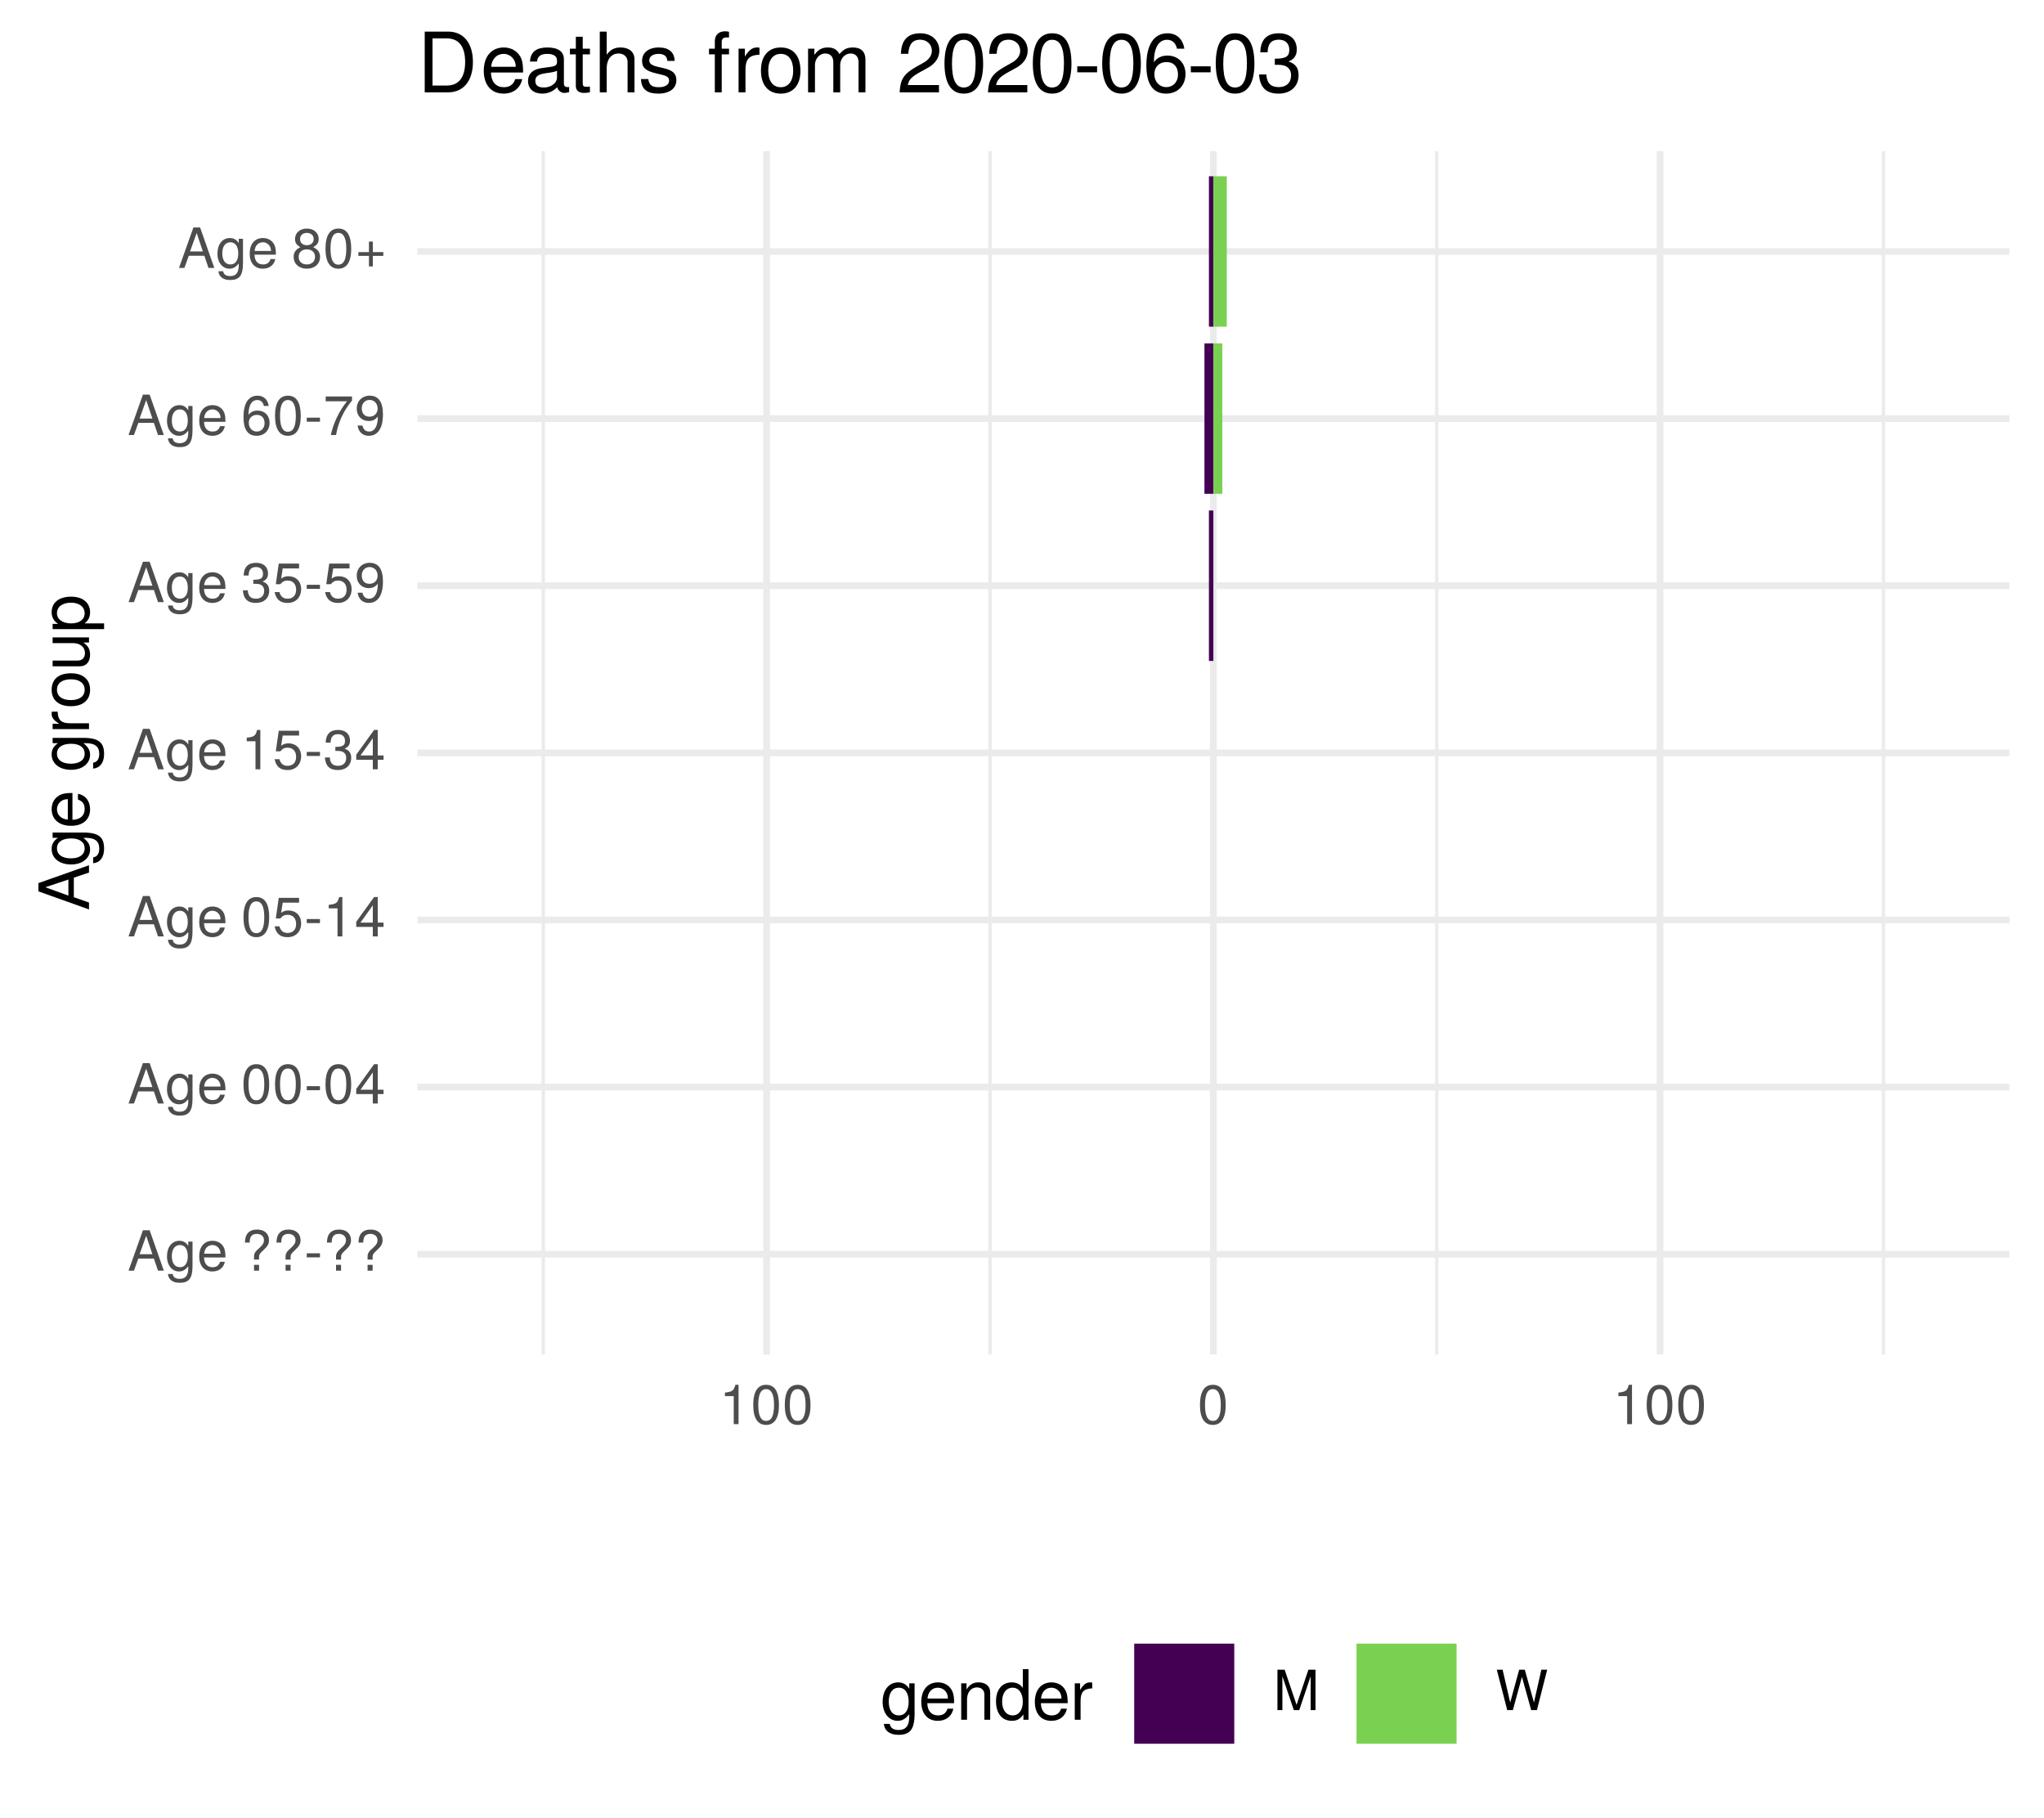
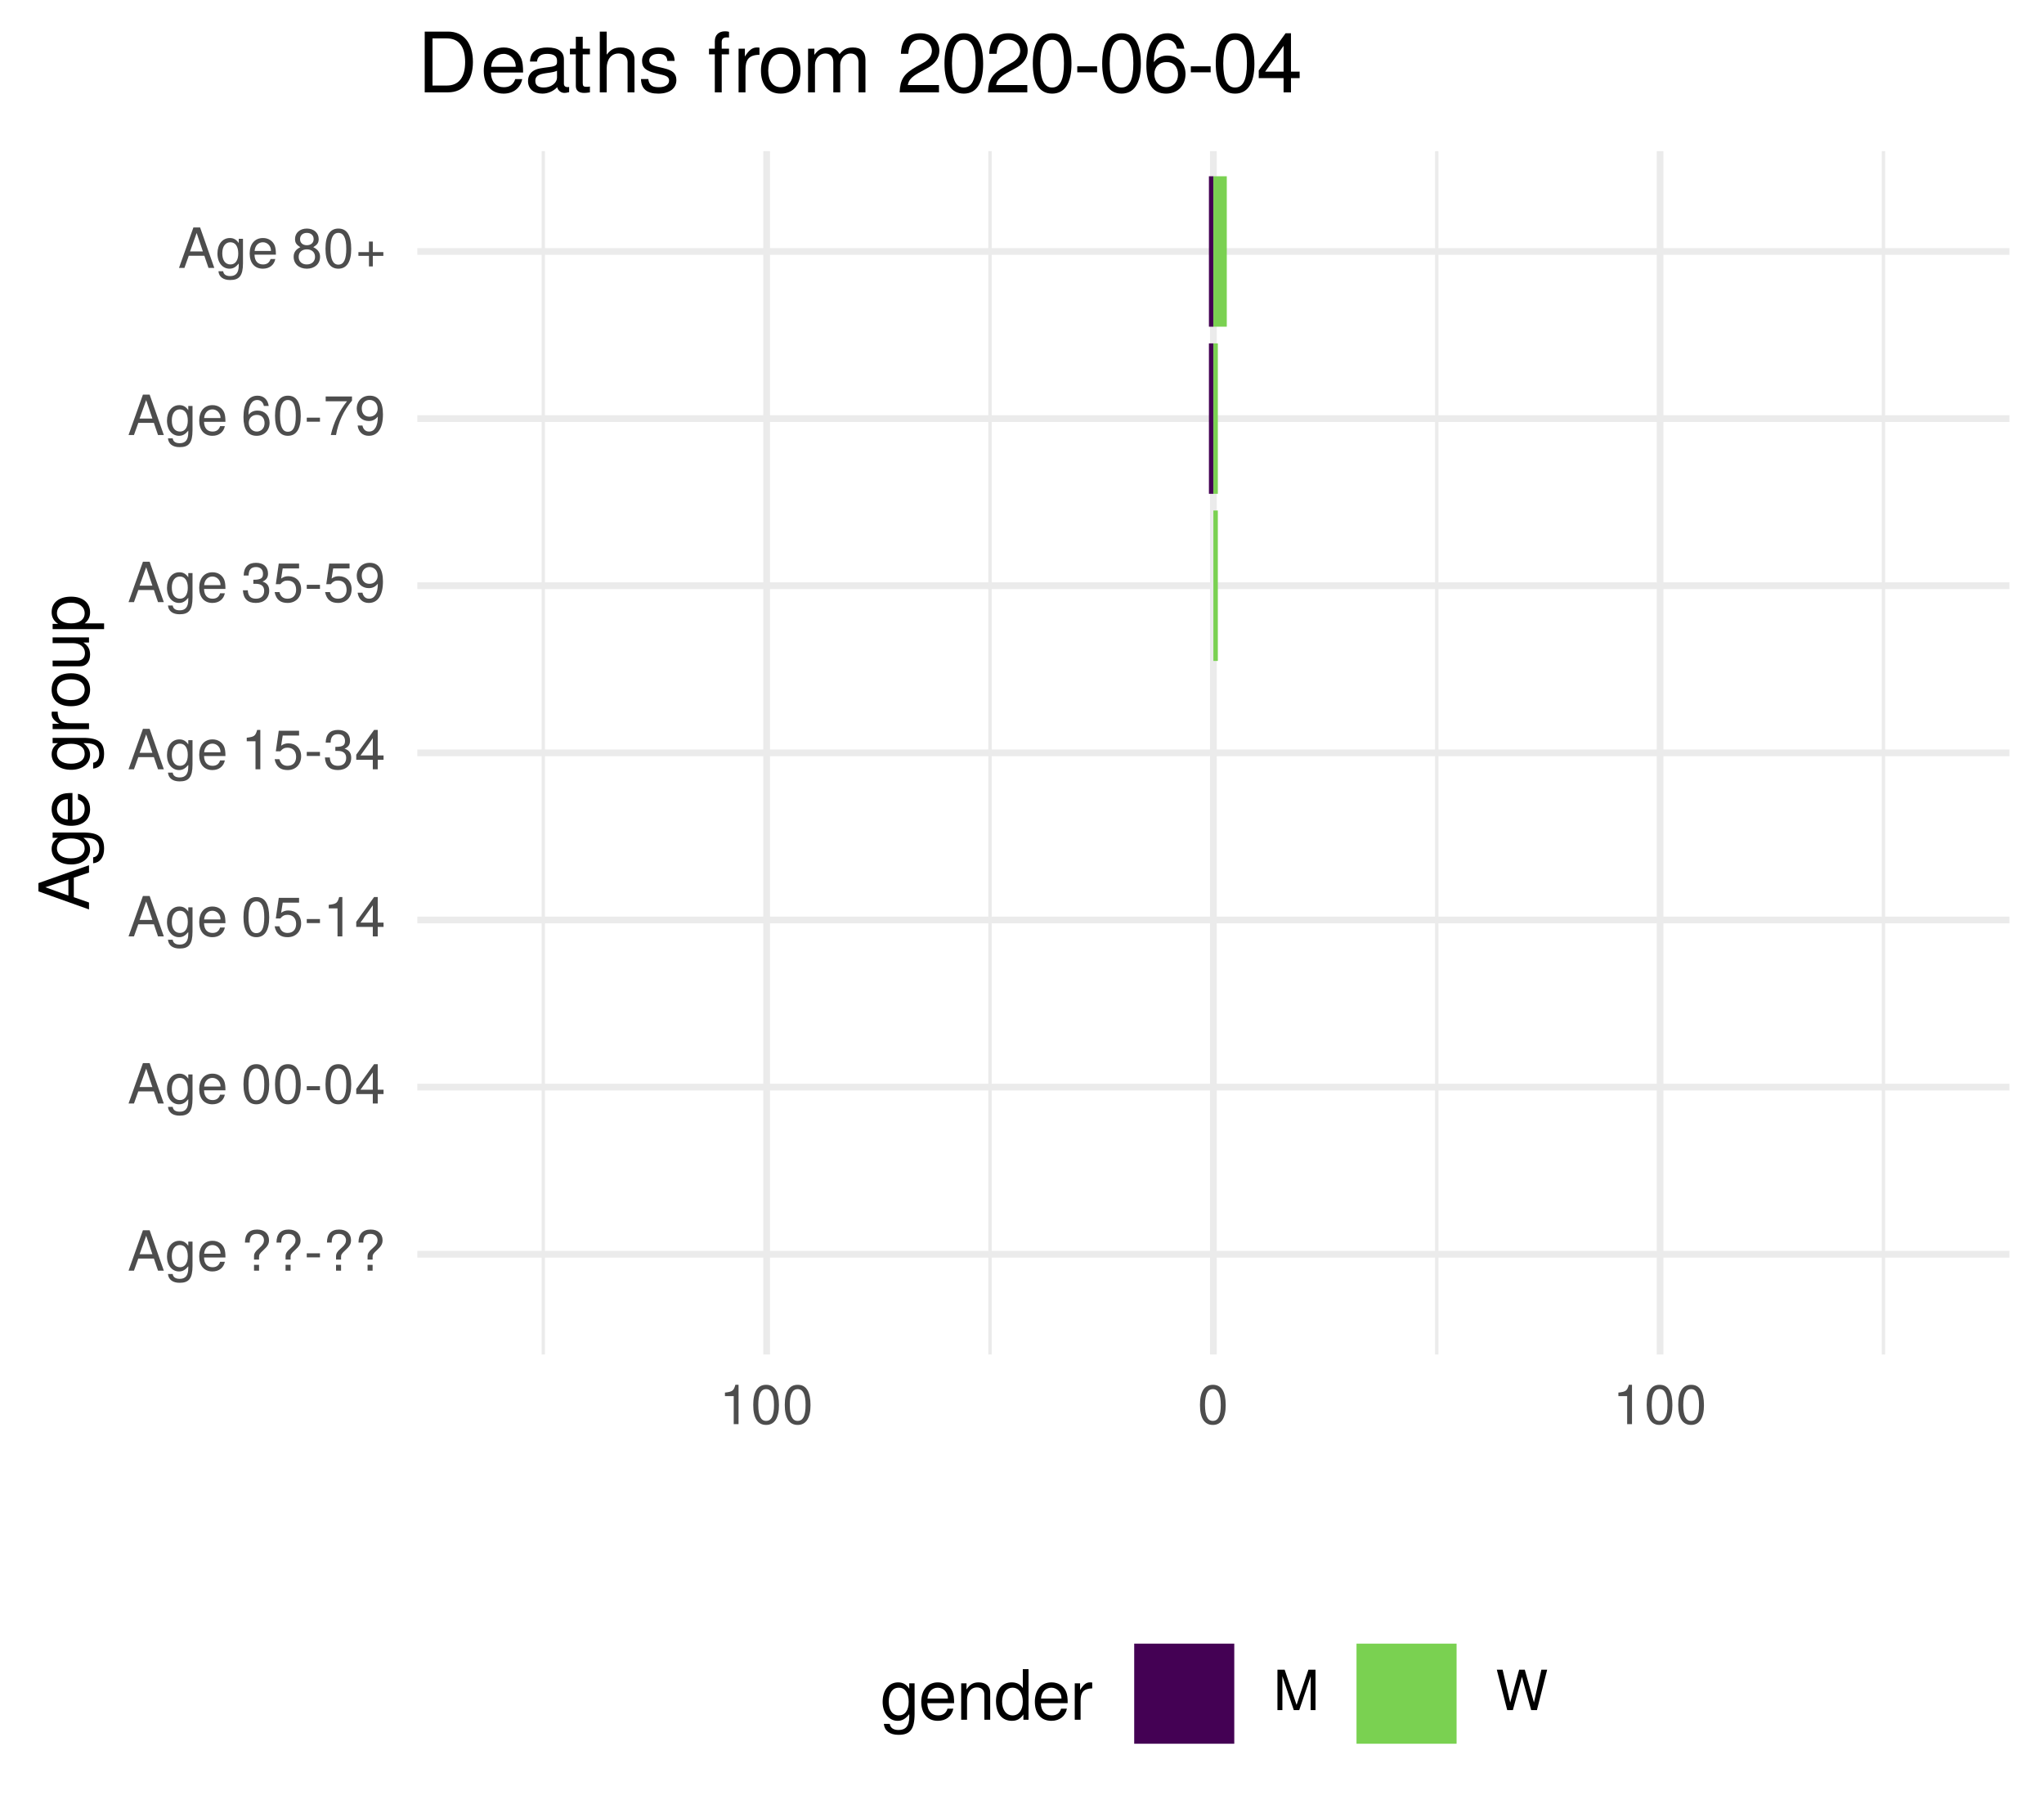
<svg xmlns="http://www.w3.org/2000/svg" xmlns:xlink="http://www.w3.org/1999/xlink" width="324pt" height="288pt" viewBox="0 0 324 288" version="1.1">
  <defs>
    <g>
      <symbol overflow="visible" id="glyph0-0">
        <path style="stroke:none;" d="" />
      </symbol>
      <symbol overflow="visible" id="glyph0-1">
        <path style="stroke:none;" d="M 5.75 0 L 3.5 -6.406 L 2.438 -6.406 L 0.156 0 L 1.016 0 L 1.703 -1.922 L 4.172 -1.922 L 4.828 0 Z M 3.938 -2.609 L 1.906 -2.609 L 2.953 -5.531 Z M 3.938 -2.609 " />
      </symbol>
      <symbol overflow="visible" id="glyph0-2">
        <path style="stroke:none;" d="M 4.297 -0.75 L 4.297 -4.609 L 3.625 -4.609 L 3.625 -3.938 C 3.25 -4.484 2.812 -4.734 2.219 -4.734 C 1.047 -4.734 0.25 -3.75 0.25 -2.266 C 0.25 -0.812 1.078 0.125 2.156 0.125 C 2.734 0.125 3.141 -0.109 3.625 -0.688 L 3.625 -0.391 C 3.625 0.828 3.125 1.297 2.266 1.297 C 1.688 1.297 1.234 1.094 1.156 0.531 L 0.406 0.531 C 0.484 1.406 1.156 1.922 2.25 1.922 C 3.688 1.922 4.297 1.281 4.297 -0.75 Z M 3.547 -2.281 C 3.547 -1.172 3.078 -0.547 2.312 -0.547 C 1.5 -0.547 1.016 -1.188 1.016 -2.312 C 1.016 -3.406 1.516 -4.062 2.297 -4.062 C 3.094 -4.062 3.547 -3.391 3.547 -2.281 Z M 3.547 -2.281 " />
      </symbol>
      <symbol overflow="visible" id="glyph0-3">
        <path style="stroke:none;" d="M 4.516 -2.094 C 4.516 -2.766 4.453 -3.188 4.328 -3.531 C 4.031 -4.281 3.328 -4.734 2.469 -4.734 C 1.172 -4.734 0.359 -3.797 0.359 -2.281 C 0.359 -0.766 1.156 0.125 2.453 0.125 C 3.5 0.125 4.234 -0.469 4.422 -1.406 L 3.672 -1.406 C 3.469 -0.797 3.062 -0.547 2.469 -0.547 C 1.703 -0.547 1.141 -1.031 1.125 -2.094 Z M 3.734 -2.75 C 3.734 -2.75 3.734 -2.703 3.719 -2.688 L 1.141 -2.688 C 1.203 -3.516 1.719 -4.062 2.453 -4.062 C 3.172 -4.062 3.734 -3.469 3.734 -2.75 Z M 3.734 -2.75 " />
      </symbol>
      <symbol overflow="visible" id="glyph0-4">
        <path style="stroke:none;" d="" />
      </symbol>
      <symbol overflow="visible" id="glyph0-5">
        <path style="stroke:none;" d="M 4.422 -4.828 C 4.422 -5.859 3.688 -6.516 2.547 -6.516 C 1.281 -6.516 0.609 -5.812 0.609 -4.453 L 1.359 -4.453 C 1.359 -5.422 1.719 -5.828 2.5 -5.828 C 3.172 -5.828 3.625 -5.422 3.625 -4.828 C 3.625 -4.422 3.438 -4.078 2.969 -3.672 C 2.453 -3.203 2.453 -3.203 2.297 -3 C 2.109 -2.75 2.047 -2.547 2.047 -2.234 L 2.047 -1.75 L 2.844 -1.75 L 2.844 -2.156 C 2.844 -2.547 2.938 -2.703 3.531 -3.25 C 4.203 -3.859 4.422 -4.25 4.422 -4.828 Z M 2.844 0 L 2.844 -0.922 L 2.047 -0.922 L 2.047 0 Z M 2.844 0 " />
      </symbol>
      <symbol overflow="visible" id="glyph0-6">
        <path style="stroke:none;" d="M 2.5 -2.109 L 2.5 -2.75 L 0.406 -2.75 L 0.406 -2.109 Z M 2.5 -2.109 " />
      </symbol>
      <symbol overflow="visible" id="glyph0-7">
        <path style="stroke:none;" d="M 4.453 -3 C 4.453 -5.156 3.781 -6.234 2.422 -6.234 C 1.078 -6.234 0.375 -5.141 0.375 -3.047 C 0.375 -0.953 1.078 0.125 2.422 0.125 C 3.734 0.125 4.453 -0.953 4.453 -3 Z M 3.672 -3.062 C 3.672 -1.297 3.266 -0.516 2.406 -0.516 C 1.578 -0.516 1.172 -1.344 1.172 -3.047 C 1.172 -4.75 1.578 -5.547 2.422 -5.547 C 3.25 -5.547 3.672 -4.734 3.672 -3.062 Z M 3.672 -3.062 " />
      </symbol>
      <symbol overflow="visible" id="glyph0-8">
        <path style="stroke:none;" d="M 4.578 -1.5 L 4.578 -2.188 L 3.656 -2.188 L 3.656 -6.234 L 3.078 -6.234 L 0.25 -2.312 L 0.25 -1.5 L 2.875 -1.5 L 2.875 0 L 3.656 0 L 3.656 -1.5 Z M 2.875 -2.188 L 0.922 -2.188 L 2.875 -4.922 Z M 2.875 -2.188 " />
      </symbol>
      <symbol overflow="visible" id="glyph0-9">
        <path style="stroke:none;" d="M 4.516 -2.062 C 4.516 -3.297 3.688 -4.109 2.5 -4.109 C 2.062 -4.109 1.703 -4 1.344 -3.734 L 1.594 -5.344 L 4.188 -5.344 L 4.188 -6.109 L 0.969 -6.109 L 0.5 -2.844 L 1.219 -2.844 C 1.578 -3.266 1.875 -3.422 2.359 -3.422 C 3.188 -3.422 3.719 -2.891 3.719 -1.969 C 3.719 -1.062 3.203 -0.547 2.359 -0.547 C 1.688 -0.547 1.266 -0.891 1.078 -1.594 L 0.312 -1.594 C 0.562 -0.359 1.266 0.125 2.375 0.125 C 3.641 0.125 4.516 -0.75 4.516 -2.062 Z M 4.516 -2.062 " />
      </symbol>
      <symbol overflow="visible" id="glyph0-10">
        <path style="stroke:none;" d="M 3.047 0 L 3.047 -6.234 L 2.547 -6.234 C 2.266 -5.281 2.094 -5.141 0.891 -5 L 0.891 -4.438 L 2.281 -4.438 L 2.281 0 Z M 3.047 0 " />
      </symbol>
      <symbol overflow="visible" id="glyph0-11">
        <path style="stroke:none;" d="M 4.453 -1.812 C 4.453 -2.562 4.141 -3.016 3.391 -3.266 C 3.969 -3.5 4.266 -3.891 4.266 -4.516 C 4.266 -5.594 3.547 -6.234 2.359 -6.234 C 1.109 -6.234 0.438 -5.547 0.406 -4.219 L 1.188 -4.219 C 1.203 -5.141 1.578 -5.562 2.375 -5.562 C 3.062 -5.562 3.469 -5.156 3.469 -4.5 C 3.469 -3.828 3.188 -3.547 1.938 -3.547 L 1.938 -2.906 L 2.359 -2.906 C 3.219 -2.906 3.656 -2.5 3.656 -1.797 C 3.656 -1.016 3.172 -0.547 2.359 -0.547 C 1.516 -0.547 1.109 -0.969 1.062 -1.875 L 0.281 -1.875 C 0.375 -0.5 1.062 0.125 2.344 0.125 C 3.625 0.125 4.453 -0.641 4.453 -1.812 Z M 4.453 -1.812 " />
      </symbol>
      <symbol overflow="visible" id="glyph0-12">
        <path style="stroke:none;" d="M 4.484 -3.266 C 4.484 -5.219 3.797 -6.234 2.375 -6.234 C 1.188 -6.234 0.328 -5.391 0.328 -4.172 C 0.328 -3.016 1.125 -2.219 2.25 -2.219 C 2.844 -2.219 3.266 -2.438 3.672 -2.922 C 3.672 -1.406 3.172 -0.547 2.281 -0.547 C 1.734 -0.547 1.359 -0.891 1.234 -1.5 L 0.469 -1.5 C 0.609 -0.469 1.281 0.125 2.234 0.125 C 3.688 0.125 4.484 -1.109 4.484 -3.266 Z M 3.641 -4.188 C 3.641 -3.422 3.094 -2.906 2.344 -2.906 C 1.594 -2.906 1.125 -3.391 1.125 -4.234 C 1.125 -5.016 1.656 -5.562 2.359 -5.562 C 3.094 -5.562 3.641 -5 3.641 -4.188 Z M 3.641 -4.188 " />
      </symbol>
      <symbol overflow="visible" id="glyph0-13">
        <path style="stroke:none;" d="M 4.516 -1.938 C 4.516 -3.094 3.719 -3.875 2.609 -3.875 C 1.984 -3.875 1.5 -3.641 1.172 -3.188 C 1.172 -4.703 1.672 -5.547 2.562 -5.547 C 3.109 -5.547 3.484 -5.203 3.609 -4.609 L 4.375 -4.609 C 4.234 -5.625 3.562 -6.234 2.609 -6.234 C 1.156 -6.234 0.375 -5.016 0.375 -2.844 C 0.375 -0.891 1.047 0.125 2.469 0.125 C 3.656 0.125 4.516 -0.719 4.516 -1.938 Z M 3.719 -1.875 C 3.719 -1.094 3.188 -0.547 2.484 -0.547 C 1.766 -0.547 1.219 -1.125 1.219 -1.922 C 1.219 -2.688 1.734 -3.188 2.5 -3.188 C 3.25 -3.188 3.719 -2.703 3.719 -1.875 Z M 3.719 -1.875 " />
      </symbol>
      <symbol overflow="visible" id="glyph0-14">
        <path style="stroke:none;" d="M 4.578 -5.453 L 4.578 -6.109 L 0.406 -6.109 L 0.406 -5.344 L 3.781 -5.344 C 2.531 -3.781 1.656 -1.953 1.219 0 L 2.047 0 C 2.391 -2.016 3.266 -3.891 4.578 -5.453 Z M 4.578 -5.453 " />
      </symbol>
      <symbol overflow="visible" id="glyph0-15">
        <path style="stroke:none;" d="M 4.516 -1.766 C 4.516 -2.453 4.156 -2.938 3.438 -3.281 C 4.078 -3.672 4.297 -3.984 4.297 -4.578 C 4.297 -5.547 3.531 -6.234 2.422 -6.234 C 1.312 -6.234 0.547 -5.547 0.547 -4.578 C 0.547 -4 0.75 -3.672 1.391 -3.281 C 0.672 -2.938 0.328 -2.453 0.328 -1.766 C 0.328 -0.625 1.188 0.125 2.422 0.125 C 3.656 0.125 4.516 -0.625 4.516 -1.766 Z M 3.5 -4.562 C 3.5 -3.969 3.062 -3.594 2.422 -3.594 C 1.766 -3.594 1.344 -3.969 1.344 -4.562 C 1.344 -5.156 1.766 -5.547 2.422 -5.547 C 3.078 -5.547 3.5 -5.156 3.5 -4.562 Z M 3.719 -1.75 C 3.719 -1.016 3.188 -0.547 2.406 -0.547 C 1.641 -0.547 1.125 -1.016 1.125 -1.75 C 1.125 -2.484 1.641 -2.938 2.422 -2.938 C 3.188 -2.938 3.719 -2.484 3.719 -1.75 Z M 3.719 -1.75 " />
      </symbol>
      <symbol overflow="visible" id="glyph0-16">
        <path style="stroke:none;" d="M 4.547 -1.906 L 4.547 -2.5 L 2.875 -2.5 L 2.875 -4.172 L 2.266 -4.172 L 2.266 -2.5 L 0.594 -2.5 L 0.594 -1.906 L 2.266 -1.906 L 2.266 -0.234 L 2.875 -0.234 L 2.875 -1.906 Z M 4.547 -1.906 " />
      </symbol>
      <symbol overflow="visible" id="glyph0-17">
        <path style="stroke:none;" d="M 6.688 0 L 6.688 -6.406 L 5.562 -6.406 L 3.688 -0.828 L 1.797 -6.406 L 0.656 -6.406 L 0.656 0 L 1.438 0 L 1.438 -5.375 L 3.25 0 L 4.109 0 L 5.922 -5.375 L 5.922 0 Z M 6.688 0 " />
      </symbol>
      <symbol overflow="visible" id="glyph0-18">
        <path style="stroke:none;" d="M 8.172 -6.406 L 7.25 -6.406 L 6.078 -1.203 L 4.625 -6.406 L 3.734 -6.406 L 2.312 -1.203 L 1.109 -6.406 L 0.188 -6.406 L 1.844 0 L 2.734 0 L 4.172 -5.266 L 5.641 0 L 6.547 0 Z M 8.172 -6.406 " />
      </symbol>
      <symbol overflow="visible" id="glyph1-0">
        <path style="stroke:none;" d="" />
      </symbol>
      <symbol overflow="visible" id="glyph1-1">
        <path style="stroke:none;" d="M 0 -7.188 L -8.016 -4.359 L -8.016 -3.047 L 0 -0.188 L 0 -1.281 L -2.406 -2.125 L -2.406 -5.219 L 0 -6.031 Z M -3.266 -4.922 L -3.266 -2.375 L -6.922 -3.703 Z M -3.266 -4.922 " />
      </symbol>
      <symbol overflow="visible" id="glyph1-2">
        <path style="stroke:none;" d="M -0.953 -5.375 L -5.766 -5.375 L -5.766 -4.531 L -4.922 -4.531 C -5.609 -4.062 -5.922 -3.516 -5.922 -2.766 C -5.922 -1.312 -4.703 -0.312 -2.828 -0.312 C -1.016 -0.312 0.172 -1.344 0.172 -2.688 C 0.172 -3.422 -0.141 -3.922 -0.875 -4.531 L -0.484 -4.531 C 1.047 -4.531 1.625 -3.906 1.625 -2.844 C 1.625 -2.109 1.359 -1.547 0.656 -1.438 L 0.656 -0.5 C 1.75 -0.609 2.391 -1.453 2.391 -2.812 C 2.391 -4.609 1.594 -5.375 -0.953 -5.375 Z M -2.844 -4.438 C -1.469 -4.438 -0.688 -3.844 -0.688 -2.875 C -0.688 -1.875 -1.484 -1.281 -2.875 -1.281 C -4.266 -1.281 -5.078 -1.891 -5.078 -2.875 C -5.078 -3.859 -4.25 -4.438 -2.844 -4.438 Z M -2.844 -4.438 " />
      </symbol>
      <symbol overflow="visible" id="glyph1-3">
        <path style="stroke:none;" d="M -2.625 -5.641 C -3.453 -5.641 -3.984 -5.578 -4.406 -5.406 C -5.359 -5.031 -5.922 -4.156 -5.922 -3.078 C -5.922 -1.469 -4.734 -0.438 -2.844 -0.438 C -0.953 -0.438 0.172 -1.438 0.172 -3.062 C 0.172 -4.375 -0.578 -5.297 -1.75 -5.516 L -1.75 -4.594 C -0.984 -4.344 -0.688 -3.828 -0.688 -3.094 C -0.688 -2.141 -1.297 -1.422 -2.625 -1.391 Z M -3.438 -4.656 C -3.438 -4.656 -3.391 -4.656 -3.359 -4.656 L -3.359 -1.422 C -4.391 -1.5 -5.078 -2.141 -5.078 -3.062 C -5.078 -3.969 -4.328 -4.656 -3.438 -4.656 Z M -3.438 -4.656 " />
      </symbol>
      <symbol overflow="visible" id="glyph1-4">
        <path style="stroke:none;" d="" />
      </symbol>
      <symbol overflow="visible" id="glyph1-5">
        <path style="stroke:none;" d="M -4.969 -3.531 L -5.891 -3.531 C -5.922 -3.375 -5.922 -3.297 -5.922 -3.172 C -5.922 -2.578 -5.578 -2.141 -4.719 -1.609 L -5.766 -1.609 L -5.766 -0.766 L 0 -0.766 L 0 -1.688 L -2.984 -1.688 C -4.297 -1.688 -4.938 -2.109 -4.969 -3.531 Z M -4.969 -3.531 " />
      </symbol>
      <symbol overflow="visible" id="glyph1-6">
        <path style="stroke:none;" d="M -2.844 -5.609 C -4.828 -5.609 -5.922 -4.656 -5.922 -2.984 C -5.922 -1.375 -4.812 -0.391 -2.875 -0.391 C -0.953 -0.391 0.172 -1.359 0.172 -3 C 0.172 -4.625 -0.953 -5.609 -2.844 -5.609 Z M -2.844 -4.656 C -1.5 -4.656 -0.688 -4.016 -0.688 -3 C -0.688 -1.984 -1.484 -1.359 -2.875 -1.359 C -4.266 -1.359 -5.078 -1.984 -5.078 -3 C -5.078 -4.031 -4.281 -4.656 -2.844 -4.656 Z M -2.844 -4.656 " />
      </symbol>
      <symbol overflow="visible" id="glyph1-7">
        <path style="stroke:none;" d="M 0 -5.297 L -5.766 -5.297 L -5.766 -4.391 L -2.578 -4.391 C -1.406 -4.391 -0.641 -3.766 -0.641 -2.812 C -0.641 -2.094 -1.078 -1.625 -1.766 -1.625 L -5.766 -1.625 L -5.766 -0.719 L -1.406 -0.719 C -0.453 -0.719 0.172 -1.438 0.172 -2.547 C 0.172 -3.406 -0.125 -3.938 -0.891 -4.484 L 0 -4.484 Z M 0 -5.297 " />
      </symbol>
      <symbol overflow="visible" id="glyph1-8">
        <path style="stroke:none;" d="M -2.828 -5.75 C -4.766 -5.75 -5.922 -4.812 -5.922 -3.281 C -5.922 -2.5 -5.578 -1.875 -4.891 -1.438 L -5.766 -1.438 L -5.766 -0.609 L 2.391 -0.609 L 2.391 -1.516 L -0.688 -1.516 C -0.094 -2 0.172 -2.547 0.172 -3.281 C 0.172 -4.781 -0.984 -5.75 -2.828 -5.75 Z M -2.844 -4.797 C -1.547 -4.797 -0.688 -4.125 -0.688 -3.125 C -0.688 -2.156 -1.484 -1.516 -2.844 -1.516 C -4.188 -1.516 -5.078 -2.156 -5.078 -3.125 C -5.078 -4.141 -4.219 -4.797 -2.844 -4.797 Z M -2.844 -4.797 " />
      </symbol>
      <symbol overflow="visible" id="glyph2-0">
        <path style="stroke:none;" d="" />
      </symbol>
      <symbol overflow="visible" id="glyph2-1">
        <path style="stroke:none;" d="M 5.375 -0.953 L 5.375 -5.766 L 4.531 -5.766 L 4.531 -4.922 C 4.062 -5.609 3.516 -5.922 2.766 -5.922 C 1.312 -5.922 0.312 -4.703 0.312 -2.828 C 0.312 -1.016 1.344 0.172 2.688 0.172 C 3.422 0.172 3.922 -0.141 4.531 -0.875 L 4.531 -0.484 C 4.531 1.047 3.906 1.625 2.844 1.625 C 2.109 1.625 1.547 1.359 1.438 0.656 L 0.5 0.656 C 0.609 1.75 1.453 2.391 2.812 2.391 C 4.609 2.391 5.375 1.594 5.375 -0.953 Z M 4.438 -2.844 C 4.438 -1.469 3.844 -0.688 2.875 -0.688 C 1.875 -0.688 1.281 -1.484 1.281 -2.875 C 1.281 -4.266 1.891 -5.078 2.875 -5.078 C 3.859 -5.078 4.438 -4.25 4.438 -2.844 Z M 4.438 -2.844 " />
      </symbol>
      <symbol overflow="visible" id="glyph2-2">
        <path style="stroke:none;" d="M 5.641 -2.625 C 5.641 -3.453 5.578 -3.984 5.406 -4.406 C 5.031 -5.359 4.156 -5.922 3.078 -5.922 C 1.469 -5.922 0.438 -4.734 0.438 -2.844 C 0.438 -0.953 1.438 0.172 3.062 0.172 C 4.375 0.172 5.297 -0.578 5.516 -1.75 L 4.594 -1.75 C 4.344 -0.984 3.828 -0.688 3.094 -0.688 C 2.141 -0.688 1.422 -1.297 1.391 -2.625 Z M 4.656 -3.438 C 4.656 -3.438 4.656 -3.391 4.656 -3.359 L 1.422 -3.359 C 1.5 -4.391 2.141 -5.078 3.062 -5.078 C 3.969 -5.078 4.656 -4.328 4.656 -3.438 Z M 4.656 -3.438 " />
      </symbol>
      <symbol overflow="visible" id="glyph2-3">
        <path style="stroke:none;" d="M 5.359 0 L 5.359 -4.359 C 5.359 -5.312 4.641 -5.922 3.531 -5.922 C 2.672 -5.922 2.125 -5.594 1.609 -4.797 L 1.609 -5.766 L 0.766 -5.766 L 0.766 0 L 1.688 0 L 1.688 -3.172 C 1.688 -4.359 2.328 -5.125 3.25 -5.125 C 3.984 -5.125 4.438 -4.688 4.438 -4 L 4.438 0 Z M 5.359 0 " />
      </symbol>
      <symbol overflow="visible" id="glyph2-4">
        <path style="stroke:none;" d="M 5.438 0 L 5.438 -8.016 L 4.531 -8.016 L 4.531 -5.031 C 4.141 -5.625 3.531 -5.922 2.766 -5.922 C 1.266 -5.922 0.281 -4.781 0.281 -2.938 C 0.281 -0.984 1.25 0.172 2.797 0.172 C 3.594 0.172 4.141 -0.125 4.625 -0.844 L 4.625 0 Z M 4.531 -2.859 C 4.531 -1.531 3.891 -0.688 2.922 -0.688 C 1.906 -0.688 1.25 -1.547 1.25 -2.875 C 1.25 -4.219 1.906 -5.078 2.922 -5.078 C 3.906 -5.078 4.531 -4.188 4.531 -2.859 Z M 4.531 -2.859 " />
      </symbol>
      <symbol overflow="visible" id="glyph2-5">
        <path style="stroke:none;" d="M 3.531 -4.969 L 3.531 -5.891 C 3.375 -5.922 3.297 -5.922 3.172 -5.922 C 2.578 -5.922 2.141 -5.578 1.609 -4.719 L 1.609 -5.766 L 0.766 -5.766 L 0.766 0 L 1.688 0 L 1.688 -2.984 C 1.688 -4.297 2.109 -4.938 3.531 -4.969 Z M 3.531 -4.969 " />
      </symbol>
      <symbol overflow="visible" id="glyph3-0">
        <path style="stroke:none;" d="" />
      </symbol>
      <symbol overflow="visible" id="glyph3-1">
        <path style="stroke:none;" d="M 8.812 -4.812 C 8.812 -7.797 7.328 -9.625 4.891 -9.625 L 1.172 -9.625 L 1.172 0 L 4.891 0 C 7.312 0 8.812 -1.828 8.812 -4.812 Z M 7.578 -4.812 C 7.578 -2.375 6.578 -1.078 4.672 -1.078 L 2.406 -1.078 L 2.406 -8.547 L 4.672 -8.547 C 6.578 -8.547 7.578 -7.266 7.578 -4.812 Z M 7.578 -4.812 " />
      </symbol>
      <symbol overflow="visible" id="glyph3-2">
        <path style="stroke:none;" d="M 6.766 -3.141 C 6.766 -4.141 6.688 -4.781 6.5 -5.297 C 6.047 -6.438 4.984 -7.109 3.703 -7.109 C 1.766 -7.109 0.531 -5.688 0.531 -3.422 C 0.531 -1.156 1.734 0.203 3.672 0.203 C 5.25 0.203 6.344 -0.703 6.625 -2.094 L 5.516 -2.094 C 5.219 -1.188 4.594 -0.812 3.703 -0.812 C 2.562 -0.812 1.703 -1.562 1.672 -3.141 Z M 5.594 -4.125 C 5.594 -4.125 5.594 -4.062 5.578 -4.047 L 1.703 -4.047 C 1.797 -5.266 2.578 -6.094 3.688 -6.094 C 4.766 -6.094 5.594 -5.203 5.594 -4.125 Z M 5.594 -4.125 " />
      </symbol>
      <symbol overflow="visible" id="glyph3-3">
        <path style="stroke:none;" d="M 7.062 -0.031 L 7.062 -0.859 C 6.938 -0.828 6.891 -0.828 6.828 -0.828 C 6.438 -0.828 6.234 -1.031 6.234 -1.375 L 6.234 -5.234 C 6.234 -6.453 5.328 -7.109 3.625 -7.109 C 1.953 -7.109 0.922 -6.469 0.859 -4.875 L 1.969 -4.875 C 2.062 -5.719 2.562 -6.094 3.594 -6.094 C 4.578 -6.094 5.141 -5.734 5.141 -5.062 L 5.141 -4.781 C 5.141 -4.312 4.859 -4.125 3.984 -4.016 C 2.422 -3.812 2.188 -3.766 1.766 -3.594 C 0.969 -3.266 0.547 -2.641 0.547 -1.797 C 0.547 -0.547 1.422 0.203 2.828 0.203 C 3.703 0.203 4.562 -0.172 5.172 -0.812 C 5.297 -0.297 5.766 0.094 6.312 0.094 C 6.531 0.094 6.703 0.062 7.062 -0.031 Z M 5.141 -2.391 C 5.141 -1.406 4.125 -0.766 3.062 -0.766 C 2.203 -0.766 1.703 -1.062 1.703 -1.828 C 1.703 -2.547 2.188 -2.859 3.359 -3.031 C 4.531 -3.188 4.766 -3.25 5.141 -3.422 Z M 5.141 -2.391 " />
      </symbol>
      <symbol overflow="visible" id="glyph3-4">
        <path style="stroke:none;" d="M 3.359 0 L 3.359 -0.922 C 3.203 -0.891 3.031 -0.875 2.828 -0.875 C 2.344 -0.875 2.219 -1 2.219 -1.484 L 2.219 -6.016 L 3.359 -6.016 L 3.359 -6.922 L 2.219 -6.922 L 2.219 -8.812 L 1.125 -8.812 L 1.125 -6.922 L 0.188 -6.922 L 0.188 -6.016 L 1.125 -6.016 L 1.125 -1 C 1.125 -0.297 1.594 0.094 2.453 0.094 C 2.719 0.094 2.984 0.062 3.359 0 Z M 3.359 0 " />
      </symbol>
      <symbol overflow="visible" id="glyph3-5">
        <path style="stroke:none;" d="M 6.422 0 L 6.422 -5.234 C 6.422 -6.391 5.578 -7.109 4.234 -7.109 C 3.266 -7.109 2.672 -6.812 2.016 -5.969 L 2.016 -9.625 L 0.922 -9.625 L 0.922 0 L 2.016 0 L 2.016 -3.812 C 2.016 -5.234 2.766 -6.156 3.891 -6.156 C 4.672 -6.156 5.328 -5.703 5.328 -4.797 L 5.328 0 Z M 6.422 0 " />
      </symbol>
      <symbol overflow="visible" id="glyph3-6">
        <path style="stroke:none;" d="M 6.062 -1.938 C 6.062 -2.969 5.484 -3.484 4.109 -3.812 L 3.047 -4.062 C 2.156 -4.281 1.766 -4.562 1.766 -5.062 C 1.766 -5.688 2.344 -6.094 3.234 -6.094 C 4.125 -6.094 4.594 -5.719 4.625 -4.984 L 5.781 -4.984 C 5.766 -6.344 4.875 -7.109 3.281 -7.109 C 1.656 -7.109 0.625 -6.281 0.625 -5 C 0.625 -3.922 1.172 -3.406 2.812 -3.016 L 3.844 -2.766 C 4.609 -2.578 4.906 -2.344 4.906 -1.844 C 4.906 -1.203 4.266 -0.812 3.297 -0.812 C 2.312 -0.812 1.75 -1.062 1.609 -2.109 L 0.453 -2.109 C 0.5 -0.516 1.406 0.203 3.203 0.203 C 4.953 0.203 6.062 -0.609 6.062 -1.938 Z M 6.062 -1.938 " />
      </symbol>
      <symbol overflow="visible" id="glyph3-7">
        <path style="stroke:none;" d="" />
      </symbol>
      <symbol overflow="visible" id="glyph3-8">
        <path style="stroke:none;" d="M 3.406 -6.016 L 3.406 -6.922 L 2.25 -6.922 L 2.25 -8 C 2.25 -8.469 2.516 -8.703 3.031 -8.703 C 3.109 -8.703 3.156 -8.703 3.406 -8.688 L 3.406 -9.594 C 3.156 -9.656 3.016 -9.672 2.781 -9.672 C 1.766 -9.672 1.156 -9.078 1.156 -8.094 L 1.156 -6.922 L 0.234 -6.922 L 0.234 -6.016 L 1.156 -6.016 L 1.156 0 L 2.25 0 L 2.25 -6.016 Z M 3.406 -6.016 " />
      </symbol>
      <symbol overflow="visible" id="glyph3-9">
        <path style="stroke:none;" d="M 4.234 -5.953 L 4.234 -7.078 C 4.047 -7.109 3.969 -7.109 3.812 -7.109 C 3.109 -7.109 2.562 -6.688 1.922 -5.672 L 1.922 -6.922 L 0.922 -6.922 L 0.922 0 L 2.016 0 L 2.016 -3.594 C 2.016 -5.156 2.531 -5.922 4.234 -5.953 Z M 4.234 -5.953 " />
      </symbol>
      <symbol overflow="visible" id="glyph3-10">
        <path style="stroke:none;" d="M 6.734 -3.406 C 6.734 -5.797 5.578 -7.109 3.594 -7.109 C 1.656 -7.109 0.469 -5.781 0.469 -3.453 C 0.469 -1.141 1.641 0.203 3.609 0.203 C 5.547 0.203 6.734 -1.141 6.734 -3.406 Z M 5.578 -3.422 C 5.578 -1.797 4.812 -0.812 3.609 -0.812 C 2.375 -0.812 1.625 -1.781 1.625 -3.453 C 1.625 -5.125 2.375 -6.094 3.609 -6.094 C 4.844 -6.094 5.578 -5.141 5.578 -3.422 Z M 5.578 -3.422 " />
      </symbol>
      <symbol overflow="visible" id="glyph3-11">
        <path style="stroke:none;" d="M 10.031 0 L 10.031 -5.188 C 10.031 -6.438 9.344 -7.109 8.047 -7.109 C 7.125 -7.109 6.578 -6.844 5.922 -6.062 C 5.516 -6.797 4.969 -7.109 4.062 -7.109 C 3.141 -7.109 2.531 -6.766 1.938 -5.938 L 1.938 -6.922 L 0.938 -6.922 L 0.938 0 L 2.031 0 L 2.031 -4.344 C 2.031 -5.344 2.766 -6.156 3.656 -6.156 C 4.469 -6.156 4.938 -5.656 4.938 -4.766 L 4.938 0 L 6.031 0 L 6.031 -4.344 C 6.031 -5.344 6.766 -6.156 7.672 -6.156 C 8.469 -6.156 8.938 -5.641 8.938 -4.766 L 8.938 0 Z M 10.031 0 " />
      </symbol>
      <symbol overflow="visible" id="glyph3-12">
        <path style="stroke:none;" d="M 6.75 -6.609 C 6.75 -8.203 5.516 -9.359 3.75 -9.359 C 1.828 -9.359 0.719 -8.391 0.656 -6.109 L 1.828 -6.109 C 1.922 -7.688 2.562 -8.344 3.703 -8.344 C 4.766 -8.344 5.562 -7.594 5.562 -6.594 C 5.562 -5.844 5.125 -5.219 4.297 -4.734 L 3.078 -4.047 C 1.125 -2.938 0.547 -2.062 0.453 0 L 6.688 0 L 6.688 -1.156 L 1.75 -1.156 C 1.875 -1.922 2.297 -2.406 3.453 -3.078 L 4.766 -3.797 C 6.078 -4.484 6.75 -5.469 6.75 -6.609 Z M 6.75 -6.609 " />
      </symbol>
      <symbol overflow="visible" id="glyph3-13">
        <path style="stroke:none;" d="M 6.688 -4.5 C 6.688 -7.75 5.672 -9.359 3.625 -9.359 C 1.609 -9.359 0.562 -7.719 0.562 -4.578 C 0.562 -1.422 1.625 0.203 3.625 0.203 C 5.609 0.203 6.688 -1.422 6.688 -4.5 Z M 5.5 -4.609 C 5.5 -1.953 4.891 -0.766 3.609 -0.766 C 2.375 -0.766 1.75 -2 1.75 -4.562 C 1.75 -7.125 2.375 -8.328 3.625 -8.328 C 4.891 -8.328 5.5 -7.109 5.5 -4.609 Z M 5.5 -4.609 " />
      </symbol>
      <symbol overflow="visible" id="glyph3-14">
        <path style="stroke:none;" d="M 3.75 -3.172 L 3.75 -4.125 L 0.609 -4.125 L 0.609 -3.172 Z M 3.75 -3.172 " />
      </symbol>
      <symbol overflow="visible" id="glyph3-15">
        <path style="stroke:none;" d="M 6.766 -2.906 C 6.766 -4.641 5.578 -5.828 3.906 -5.828 C 2.984 -5.828 2.25 -5.469 1.75 -4.781 C 1.766 -7.062 2.516 -8.328 3.844 -8.328 C 4.656 -8.328 5.234 -7.812 5.406 -6.922 L 6.578 -6.922 C 6.344 -8.453 5.344 -9.359 3.922 -9.359 C 1.75 -9.359 0.562 -7.531 0.562 -4.266 C 0.562 -1.344 1.578 0.203 3.703 0.203 C 5.5 0.203 6.766 -1.062 6.766 -2.906 Z M 5.578 -2.812 C 5.578 -1.641 4.797 -0.828 3.719 -0.828 C 2.641 -0.828 1.828 -1.672 1.828 -2.875 C 1.828 -4.047 2.609 -4.797 3.766 -4.797 C 4.891 -4.797 5.578 -4.062 5.578 -2.812 Z M 5.578 -2.812 " />
      </symbol>
      <symbol overflow="visible" id="glyph3-16">
-         <path style="stroke:none;" d="M 6.688 -2.719 C 6.688 -3.859 6.219 -4.516 5.094 -4.891 C 5.969 -5.234 6.406 -5.844 6.406 -6.781 C 6.406 -8.391 5.328 -9.359 3.547 -9.359 C 1.656 -9.359 0.656 -8.328 0.625 -6.344 L 1.781 -6.344 C 1.812 -7.719 2.375 -8.344 3.562 -8.344 C 4.594 -8.344 5.219 -7.734 5.219 -6.75 C 5.219 -5.75 4.781 -5.328 2.922 -5.328 L 2.922 -4.359 L 3.547 -4.359 C 4.828 -4.359 5.5 -3.75 5.5 -2.703 C 5.5 -1.531 4.766 -0.828 3.547 -0.828 C 2.281 -0.828 1.656 -1.469 1.578 -2.828 L 0.422 -2.828 C 0.562 -0.734 1.594 0.203 3.516 0.203 C 5.438 0.203 6.688 -0.953 6.688 -2.719 Z M 6.688 -2.719 " />
+         <path style="stroke:none;" d="M 6.859 -2.25 L 6.859 -3.281 L 5.484 -3.281 L 5.484 -9.359 L 4.625 -9.359 L 0.375 -3.469 L 0.375 -2.25 L 4.312 -2.25 L 4.312 0 L 5.484 0 L 5.484 -2.25 Z M 4.312 -3.281 L 1.391 -3.281 L 4.312 -7.375 Z M 4.312 -3.281 " />
      </symbol>
    </g>
    <clipPath id="clip1">
      <path d="M 85 23.957 L 87 23.957 L 87 214.648 L 85 214.648 Z M 85 23.957 " />
    </clipPath>
    <clipPath id="clip2">
      <path d="M 156 23.957 L 158 23.957 L 158 214.648 L 156 214.648 Z M 156 23.957 " />
    </clipPath>
    <clipPath id="clip3">
      <path d="M 227 23.957 L 229 23.957 L 229 214.648 L 227 214.648 Z M 227 23.957 " />
    </clipPath>
    <clipPath id="clip4">
      <path d="M 298 23.957 L 299 23.957 L 299 214.648 L 298 214.648 Z M 298 23.957 " />
    </clipPath>
    <clipPath id="clip5">
      <path d="M 66.152 198 L 318.523 198 L 318.523 200 L 66.152 200 Z M 66.152 198 " />
    </clipPath>
    <clipPath id="clip6">
      <path d="M 66.152 171 L 318.523 171 L 318.523 173 L 66.152 173 Z M 66.152 171 " />
    </clipPath>
    <clipPath id="clip7">
      <path d="M 66.152 145 L 318.523 145 L 318.523 147 L 66.152 147 Z M 66.152 145 " />
    </clipPath>
    <clipPath id="clip8">
      <path d="M 66.152 118 L 318.523 118 L 318.523 120 L 66.152 120 Z M 66.152 118 " />
    </clipPath>
    <clipPath id="clip9">
      <path d="M 66.152 92 L 318.523 92 L 318.523 94 L 66.152 94 Z M 66.152 92 " />
    </clipPath>
    <clipPath id="clip10">
      <path d="M 66.152 65 L 318.523 65 L 318.523 67 L 66.152 67 Z M 66.152 65 " />
    </clipPath>
    <clipPath id="clip11">
      <path d="M 66.152 39 L 318.523 39 L 318.523 41 L 66.152 41 Z M 66.152 39 " />
    </clipPath>
    <clipPath id="clip12">
      <path d="M 120 23.957 L 123 23.957 L 123 214.648 L 120 214.648 Z M 120 23.957 " />
    </clipPath>
    <clipPath id="clip13">
      <path d="M 191 23.957 L 193 23.957 L 193 214.648 L 191 214.648 Z M 191 23.957 " />
    </clipPath>
    <clipPath id="clip14">
      <path d="M 262 23.957 L 264 23.957 L 264 214.648 L 262 214.648 Z M 262 23.957 " />
    </clipPath>
  </defs>
-   <g id="surface2166">
+   <g id="surface2176">
    <rect x="0" y="0" width="324" height="288" style="fill:rgb(100%,100%,100%);fill-opacity:1;stroke:none;" />
    <g clip-path="url(#clip1)" clip-rule="nonzero">
      <path style="fill:none;stroke-width:0.533;stroke-linecap:butt;stroke-linejoin:round;stroke:rgb(92.157%,92.157%,92.157%);stroke-opacity:1;stroke-miterlimit:10;" d="M 86.121 214.652 L 86.121 23.957 " />
    </g>
    <g clip-path="url(#clip2)" clip-rule="nonzero">
      <path style="fill:none;stroke-width:0.533;stroke-linecap:butt;stroke-linejoin:round;stroke:rgb(92.157%,92.157%,92.157%);stroke-opacity:1;stroke-miterlimit:10;" d="M 156.93 214.652 L 156.93 23.957 " />
    </g>
    <g clip-path="url(#clip3)" clip-rule="nonzero">
      <path style="fill:none;stroke-width:0.533;stroke-linecap:butt;stroke-linejoin:round;stroke:rgb(92.157%,92.157%,92.157%);stroke-opacity:1;stroke-miterlimit:10;" d="M 227.742 214.652 L 227.742 23.957 " />
    </g>
    <g clip-path="url(#clip4)" clip-rule="nonzero">
      <path style="fill:none;stroke-width:0.533;stroke-linecap:butt;stroke-linejoin:round;stroke:rgb(92.157%,92.157%,92.157%);stroke-opacity:1;stroke-miterlimit:10;" d="M 298.551 214.652 L 298.551 23.957 " />
    </g>
    <g clip-path="url(#clip5)" clip-rule="nonzero">
      <path style="fill:none;stroke-width:1.067;stroke-linecap:butt;stroke-linejoin:round;stroke:rgb(92.157%,92.157%,92.157%);stroke-opacity:1;stroke-miterlimit:10;" d="M 66.152 198.762 L 318.52 198.762 " />
    </g>
    <g clip-path="url(#clip6)" clip-rule="nonzero">
      <path style="fill:none;stroke-width:1.067;stroke-linecap:butt;stroke-linejoin:round;stroke:rgb(92.157%,92.157%,92.157%);stroke-opacity:1;stroke-miterlimit:10;" d="M 66.152 172.273 L 318.52 172.273 " />
    </g>
    <g clip-path="url(#clip7)" clip-rule="nonzero">
      <path style="fill:none;stroke-width:1.067;stroke-linecap:butt;stroke-linejoin:round;stroke:rgb(92.157%,92.157%,92.157%);stroke-opacity:1;stroke-miterlimit:10;" d="M 66.152 145.789 L 318.52 145.789 " />
    </g>
    <g clip-path="url(#clip8)" clip-rule="nonzero">
      <path style="fill:none;stroke-width:1.067;stroke-linecap:butt;stroke-linejoin:round;stroke:rgb(92.157%,92.157%,92.157%);stroke-opacity:1;stroke-miterlimit:10;" d="M 66.152 119.305 L 318.52 119.305 " />
    </g>
    <g clip-path="url(#clip9)" clip-rule="nonzero">
      <path style="fill:none;stroke-width:1.067;stroke-linecap:butt;stroke-linejoin:round;stroke:rgb(92.157%,92.157%,92.157%);stroke-opacity:1;stroke-miterlimit:10;" d="M 66.152 92.82 L 318.52 92.82 " />
    </g>
    <g clip-path="url(#clip10)" clip-rule="nonzero">
      <path style="fill:none;stroke-width:1.067;stroke-linecap:butt;stroke-linejoin:round;stroke:rgb(92.157%,92.157%,92.157%);stroke-opacity:1;stroke-miterlimit:10;" d="M 66.152 66.336 L 318.52 66.336 " />
    </g>
    <g clip-path="url(#clip11)" clip-rule="nonzero">
      <path style="fill:none;stroke-width:1.067;stroke-linecap:butt;stroke-linejoin:round;stroke:rgb(92.157%,92.157%,92.157%);stroke-opacity:1;stroke-miterlimit:10;" d="M 66.152 39.852 L 318.52 39.852 " />
    </g>
    <g clip-path="url(#clip12)" clip-rule="nonzero">
      <path style="fill:none;stroke-width:1.067;stroke-linecap:butt;stroke-linejoin:round;stroke:rgb(92.157%,92.157%,92.157%);stroke-opacity:1;stroke-miterlimit:10;" d="M 121.523 214.652 L 121.523 23.957 " />
    </g>
    <g clip-path="url(#clip13)" clip-rule="nonzero">
      <path style="fill:none;stroke-width:1.067;stroke-linecap:butt;stroke-linejoin:round;stroke:rgb(92.157%,92.157%,92.157%);stroke-opacity:1;stroke-miterlimit:10;" d="M 192.336 214.652 L 192.336 23.957 " />
    </g>
    <g clip-path="url(#clip14)" clip-rule="nonzero">
      <path style="fill:none;stroke-width:1.067;stroke-linecap:butt;stroke-linejoin:round;stroke:rgb(92.157%,92.157%,92.157%);stroke-opacity:1;stroke-miterlimit:10;" d="M 263.145 214.652 L 263.145 23.957 " />
    </g>
-     <path style=" stroke:none;fill-rule:nonzero;fill:rgb(26.667%,0.392%,32.941%);fill-opacity:1;" d="M 191.629 104.738 L 192.336 104.738 L 192.336 80.902 L 191.629 80.902 Z M 191.629 104.738 " />
-     <path style=" stroke:none;fill-rule:nonzero;fill:rgb(26.667%,0.392%,32.941%);fill-opacity:1;" d="M 190.918 78.254 L 192.336 78.254 L 192.336 54.418 L 190.918 54.418 Z M 190.918 78.254 " />
-     <path style=" stroke:none;fill-rule:nonzero;fill:rgb(47.843%,81.961%,31.765%);fill-opacity:1;" d="M 192.336 78.254 L 193.754 78.254 L 193.754 54.418 L 192.336 54.418 Z M 192.336 78.254 " />
+     <path style=" stroke:none;fill-rule:nonzero;fill:rgb(47.843%,81.961%,31.765%);fill-opacity:1;" d="M 192.336 104.738 L 193.043 104.738 L 193.043 80.902 L 192.336 80.902 Z M 192.336 104.738 " />
+     <path style=" stroke:none;fill-rule:nonzero;fill:rgb(26.667%,0.392%,32.941%);fill-opacity:1;" d="M 191.629 78.254 L 192.336 78.254 L 192.336 54.418 L 191.629 54.418 Z M 191.629 78.254 " />
+     <path style=" stroke:none;fill-rule:nonzero;fill:rgb(47.843%,81.961%,31.765%);fill-opacity:1;" d="M 192.336 78.254 L 193.043 78.254 L 193.043 54.418 L 192.336 54.418 Z M 192.336 78.254 " />
    <path style=" stroke:none;fill-rule:nonzero;fill:rgb(26.667%,0.392%,32.941%);fill-opacity:1;" d="M 191.629 51.77 L 192.336 51.77 L 192.336 27.934 L 191.629 27.934 Z M 191.629 51.77 " />
    <path style=" stroke:none;fill-rule:nonzero;fill:rgb(47.843%,81.961%,31.765%);fill-opacity:1;" d="M 192.336 51.77 L 194.461 51.77 L 194.461 27.934 L 192.336 27.934 Z M 192.336 51.77 " />
    <g style="fill:rgb(30.196%,30.196%,30.196%);fill-opacity:1;">
      <use xlink:href="#glyph0-1" x="20.219" y="201.364" />
      <use xlink:href="#glyph0-2" x="26.219" y="201.364" />
      <use xlink:href="#glyph0-3" x="31.219" y="201.364" />
      <use xlink:href="#glyph0-4" x="36.219" y="201.364" />
      <use xlink:href="#glyph0-5" x="38.219" y="201.364" />
      <use xlink:href="#glyph0-5" x="43.219" y="201.364" />
      <use xlink:href="#glyph0-6" x="48.219" y="201.364" />
      <use xlink:href="#glyph0-5" x="51.219" y="201.364" />
      <use xlink:href="#glyph0-5" x="56.219" y="201.364" />
    </g>
    <g style="fill:rgb(30.196%,30.196%,30.196%);fill-opacity:1;">
      <use xlink:href="#glyph0-1" x="20.219" y="174.876" />
      <use xlink:href="#glyph0-2" x="26.219" y="174.876" />
      <use xlink:href="#glyph0-3" x="31.219" y="174.876" />
      <use xlink:href="#glyph0-4" x="36.219" y="174.876" />
      <use xlink:href="#glyph0-7" x="38.219" y="174.876" />
      <use xlink:href="#glyph0-7" x="43.219" y="174.876" />
      <use xlink:href="#glyph0-6" x="48.219" y="174.876" />
      <use xlink:href="#glyph0-7" x="51.219" y="174.876" />
      <use xlink:href="#glyph0-8" x="56.219" y="174.876" />
    </g>
    <g style="fill:rgb(30.196%,30.196%,30.196%);fill-opacity:1;">
      <use xlink:href="#glyph0-1" x="20.219" y="148.392" />
      <use xlink:href="#glyph0-2" x="26.219" y="148.392" />
      <use xlink:href="#glyph0-3" x="31.219" y="148.392" />
      <use xlink:href="#glyph0-4" x="36.219" y="148.392" />
      <use xlink:href="#glyph0-7" x="38.219" y="148.392" />
      <use xlink:href="#glyph0-9" x="43.219" y="148.392" />
      <use xlink:href="#glyph0-6" x="48.219" y="148.392" />
      <use xlink:href="#glyph0-10" x="51.219" y="148.392" />
      <use xlink:href="#glyph0-8" x="56.219" y="148.392" />
    </g>
    <g style="fill:rgb(30.196%,30.196%,30.196%);fill-opacity:1;">
      <use xlink:href="#glyph0-1" x="20.219" y="121.907" />
      <use xlink:href="#glyph0-2" x="26.219" y="121.907" />
      <use xlink:href="#glyph0-3" x="31.219" y="121.907" />
      <use xlink:href="#glyph0-4" x="36.219" y="121.907" />
      <use xlink:href="#glyph0-10" x="38.219" y="121.907" />
      <use xlink:href="#glyph0-9" x="43.219" y="121.907" />
      <use xlink:href="#glyph0-6" x="48.219" y="121.907" />
      <use xlink:href="#glyph0-11" x="51.219" y="121.907" />
      <use xlink:href="#glyph0-8" x="56.219" y="121.907" />
    </g>
    <g style="fill:rgb(30.196%,30.196%,30.196%);fill-opacity:1;">
      <use xlink:href="#glyph0-1" x="20.219" y="95.423" />
      <use xlink:href="#glyph0-2" x="26.219" y="95.423" />
      <use xlink:href="#glyph0-3" x="31.219" y="95.423" />
      <use xlink:href="#glyph0-4" x="36.219" y="95.423" />
      <use xlink:href="#glyph0-11" x="38.219" y="95.423" />
      <use xlink:href="#glyph0-9" x="43.219" y="95.423" />
      <use xlink:href="#glyph0-6" x="48.219" y="95.423" />
      <use xlink:href="#glyph0-9" x="51.219" y="95.423" />
      <use xlink:href="#glyph0-12" x="56.219" y="95.423" />
    </g>
    <g style="fill:rgb(30.196%,30.196%,30.196%);fill-opacity:1;">
      <use xlink:href="#glyph0-1" x="20.219" y="68.938" />
      <use xlink:href="#glyph0-2" x="26.219" y="68.938" />
      <use xlink:href="#glyph0-3" x="31.219" y="68.938" />
      <use xlink:href="#glyph0-4" x="36.219" y="68.938" />
      <use xlink:href="#glyph0-13" x="38.219" y="68.938" />
      <use xlink:href="#glyph0-7" x="43.219" y="68.938" />
      <use xlink:href="#glyph0-6" x="48.219" y="68.938" />
      <use xlink:href="#glyph0-14" x="51.219" y="68.938" />
      <use xlink:href="#glyph0-12" x="56.219" y="68.938" />
    </g>
    <g style="fill:rgb(30.196%,30.196%,30.196%);fill-opacity:1;">
      <use xlink:href="#glyph0-1" x="28.219" y="42.454" />
      <use xlink:href="#glyph0-2" x="34.219" y="42.454" />
      <use xlink:href="#glyph0-3" x="39.219" y="42.454" />
      <use xlink:href="#glyph0-4" x="44.219" y="42.454" />
      <use xlink:href="#glyph0-15" x="46.219" y="42.454" />
      <use xlink:href="#glyph0-7" x="51.219" y="42.454" />
      <use xlink:href="#glyph0-16" x="56.219" y="42.454" />
    </g>
    <g style="fill:rgb(30.196%,30.196%,30.196%);fill-opacity:1;">
      <use xlink:href="#glyph0-10" x="114.023" y="225.685" />
      <use xlink:href="#glyph0-7" x="119.023" y="225.685" />
      <use xlink:href="#glyph0-7" x="124.023" y="225.685" />
    </g>
    <g style="fill:rgb(30.196%,30.196%,30.196%);fill-opacity:1;">
      <use xlink:href="#glyph0-7" x="189.836" y="225.685" />
    </g>
    <g style="fill:rgb(30.196%,30.196%,30.196%);fill-opacity:1;">
      <use xlink:href="#glyph0-10" x="255.645" y="225.685" />
      <use xlink:href="#glyph0-7" x="260.645" y="225.685" />
      <use xlink:href="#glyph0-7" x="265.645" y="225.685" />
    </g>
    <g style="fill:rgb(0%,0%,0%);fill-opacity:1;">
      <use xlink:href="#glyph1-1" x="14.108" y="144.305" />
      <use xlink:href="#glyph1-2" x="14.108" y="137.305" />
      <use xlink:href="#glyph1-3" x="14.108" y="131.305" />
      <use xlink:href="#glyph1-4" x="14.108" y="125.305" />
      <use xlink:href="#glyph1-2" x="14.108" y="122.305" />
      <use xlink:href="#glyph1-5" x="14.108" y="116.305" />
      <use xlink:href="#glyph1-6" x="14.108" y="112.305" />
      <use xlink:href="#glyph1-7" x="14.108" y="106.305" />
      <use xlink:href="#glyph1-8" x="14.108" y="100.305" />
    </g>
    <g style="fill:rgb(0%,0%,0%);fill-opacity:1;">
      <use xlink:href="#glyph2-1" x="139.598" y="272.53" />
      <use xlink:href="#glyph2-2" x="145.598" y="272.53" />
      <use xlink:href="#glyph2-3" x="151.598" y="272.53" />
      <use xlink:href="#glyph2-4" x="157.598" y="272.53" />
      <use xlink:href="#glyph2-2" x="163.598" y="272.53" />
      <use xlink:href="#glyph2-5" x="169.598" y="272.53" />
    </g>
    <path style=" stroke:none;fill-rule:nonzero;fill:rgb(26.667%,0.392%,32.941%);fill-opacity:1;" d="M 179.785 276.332 L 195.648 276.332 L 195.648 260.469 L 179.785 260.469 Z M 179.785 276.332 " />
    <path style=" stroke:none;fill-rule:nonzero;fill:rgb(47.843%,81.961%,31.765%);fill-opacity:1;" d="M 215.023 276.332 L 230.887 276.332 L 230.887 260.469 L 215.023 260.469 Z M 215.023 276.332 " />
    <g style="fill:rgb(0%,0%,0%);fill-opacity:1;">
      <use xlink:href="#glyph0-17" x="201.836" y="271.005" />
    </g>
    <g style="fill:rgb(0%,0%,0%);fill-opacity:1;">
      <use xlink:href="#glyph0-18" x="237.074" y="271.005" />
    </g>
    <g style="fill:rgb(0%,0%,0%);fill-opacity:1;">
      <use xlink:href="#glyph3-1" x="66.152" y="14.633" />
      <use xlink:href="#glyph3-2" x="76.152" y="14.633" />
      <use xlink:href="#glyph3-3" x="83.152" y="14.633" />
      <use xlink:href="#glyph3-4" x="90.152" y="14.633" />
      <use xlink:href="#glyph3-5" x="94.152" y="14.633" />
      <use xlink:href="#glyph3-6" x="101.152" y="14.633" />
      <use xlink:href="#glyph3-7" x="108.152" y="14.633" />
      <use xlink:href="#glyph3-8" x="112.152" y="14.633" />
      <use xlink:href="#glyph3-9" x="116.152" y="14.633" />
      <use xlink:href="#glyph3-10" x="120.152" y="14.633" />
      <use xlink:href="#glyph3-11" x="127.152" y="14.633" />
      <use xlink:href="#glyph3-7" x="138.152" y="14.633" />
      <use xlink:href="#glyph3-12" x="142.152" y="14.633" />
      <use xlink:href="#glyph3-13" x="149.152" y="14.633" />
      <use xlink:href="#glyph3-12" x="156.152" y="14.633" />
      <use xlink:href="#glyph3-13" x="163.152" y="14.633" />
      <use xlink:href="#glyph3-14" x="170.152" y="14.633" />
      <use xlink:href="#glyph3-13" x="174.152" y="14.633" />
      <use xlink:href="#glyph3-15" x="181.152" y="14.633" />
      <use xlink:href="#glyph3-14" x="188.152" y="14.633" />
      <use xlink:href="#glyph3-13" x="192.152" y="14.633" />
      <use xlink:href="#glyph3-16" x="199.152" y="14.633" />
    </g>
  </g>
</svg>
